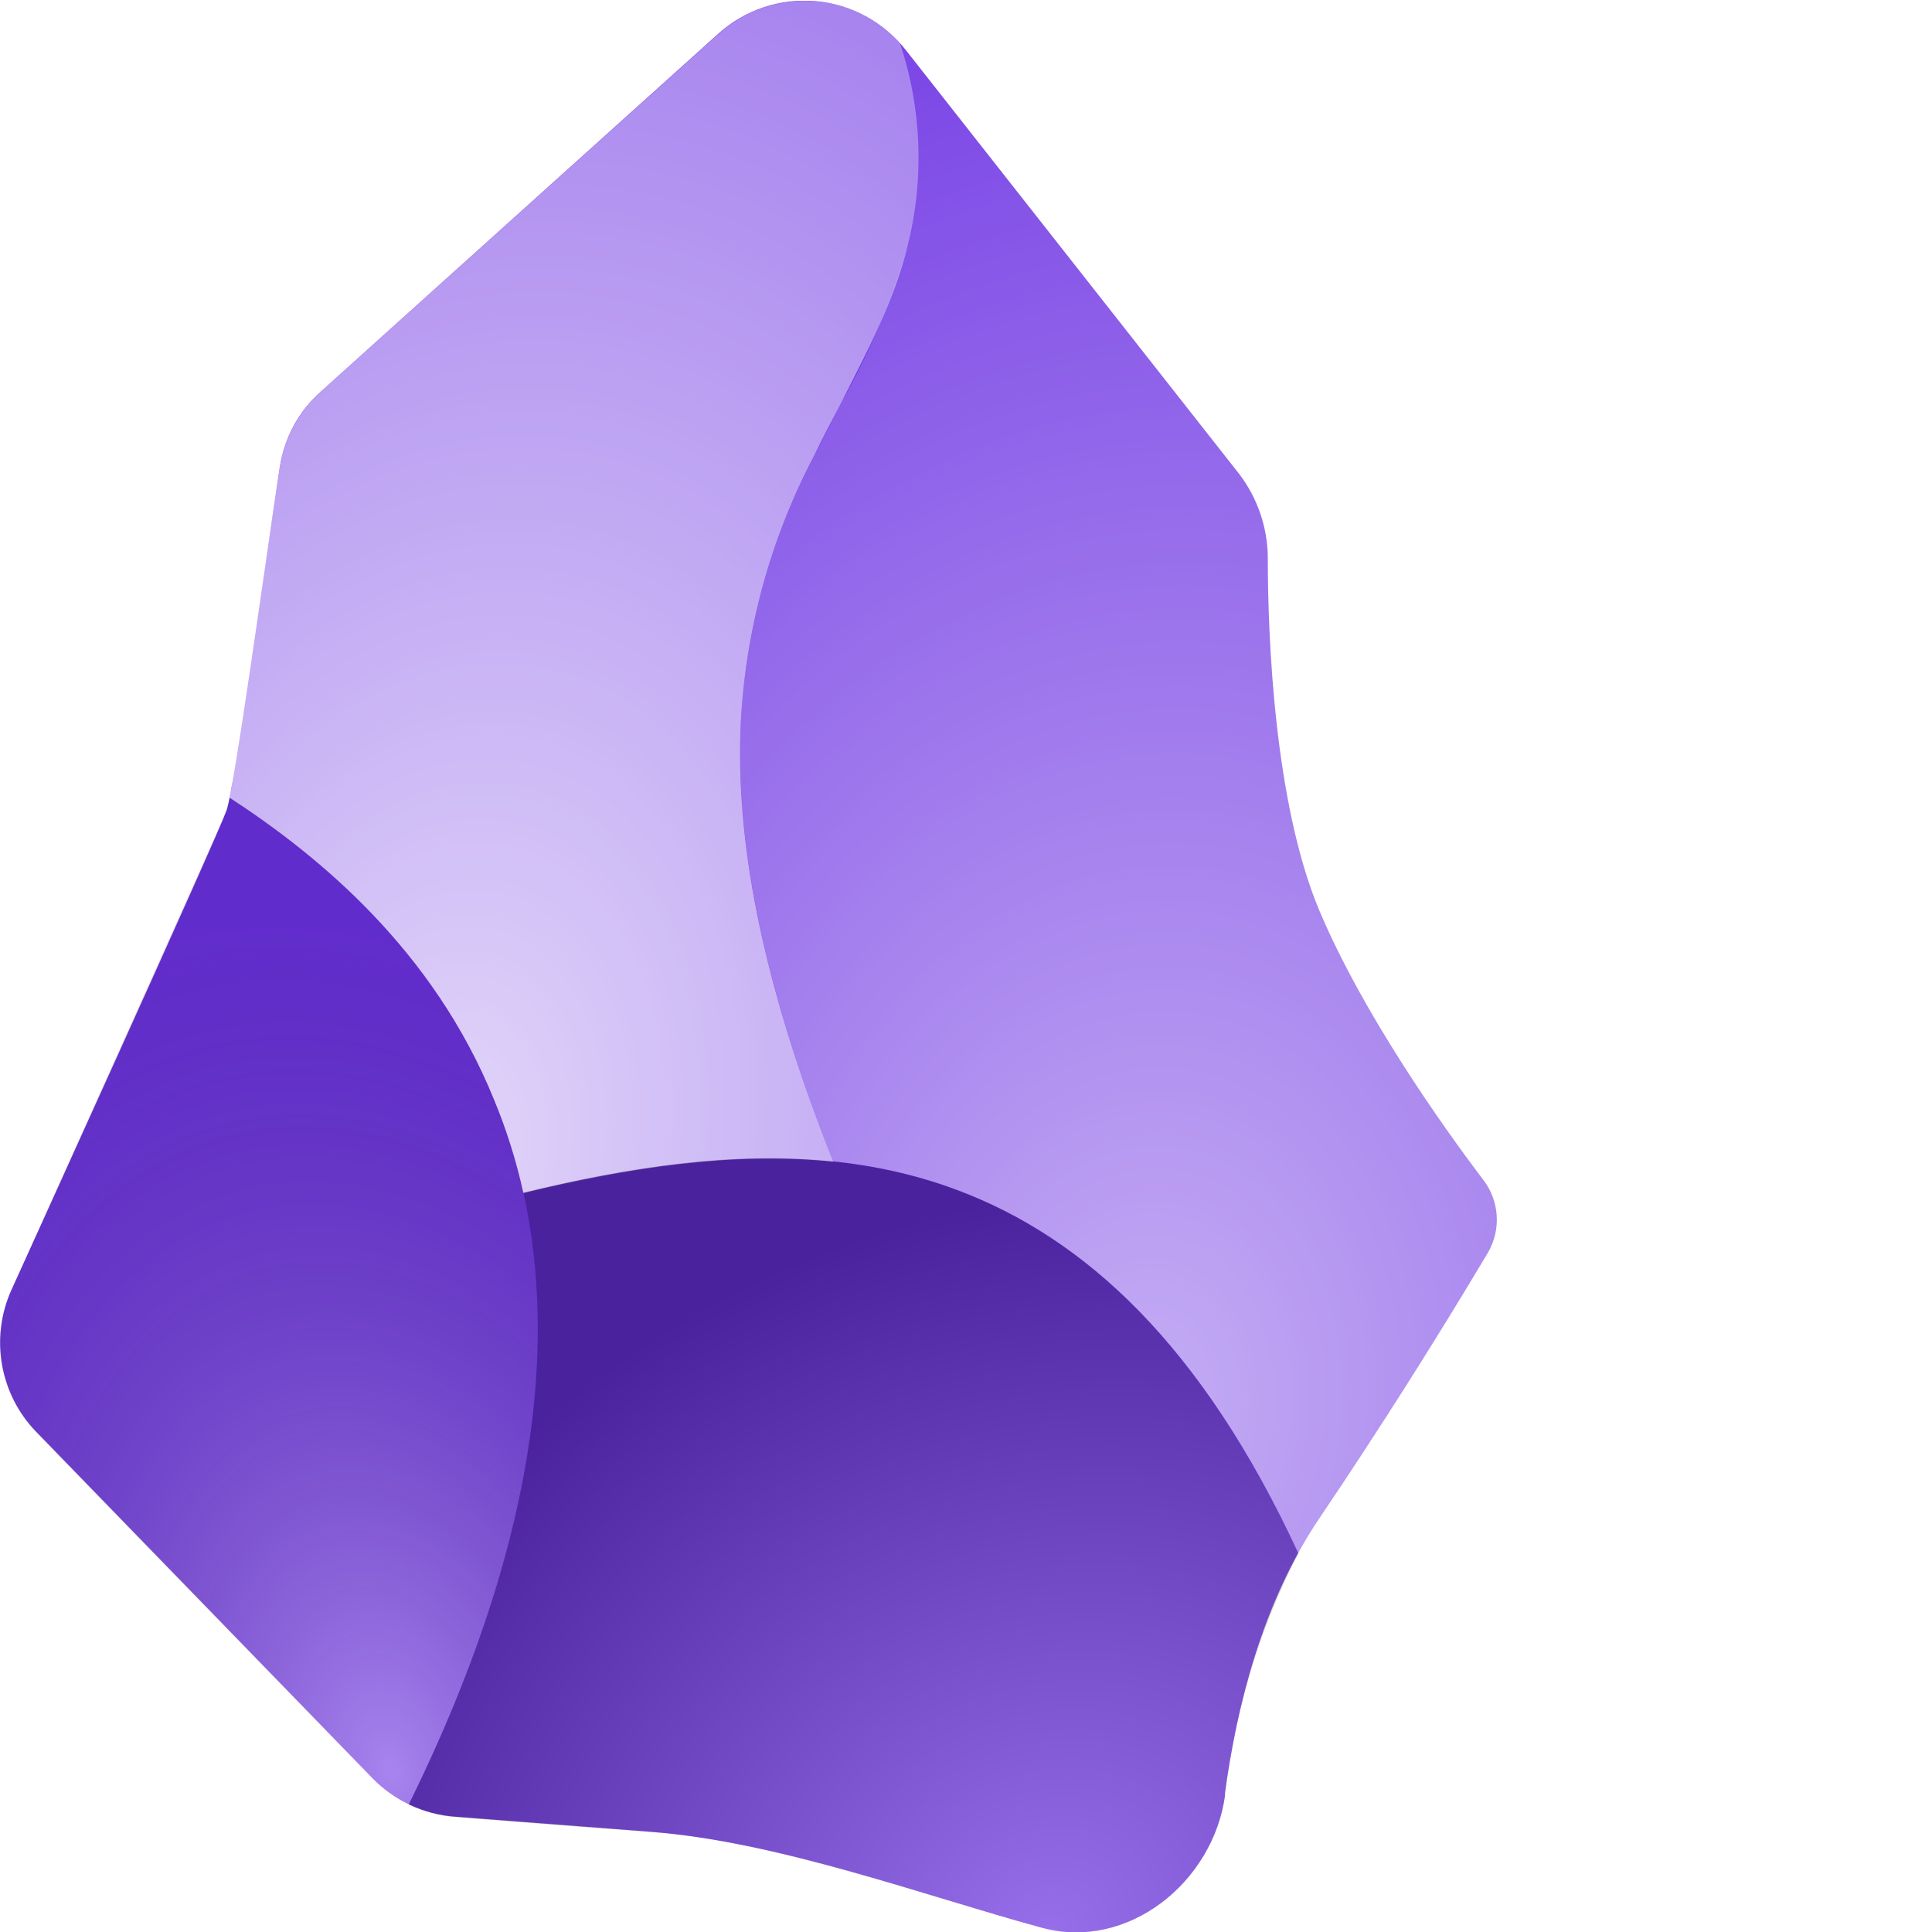
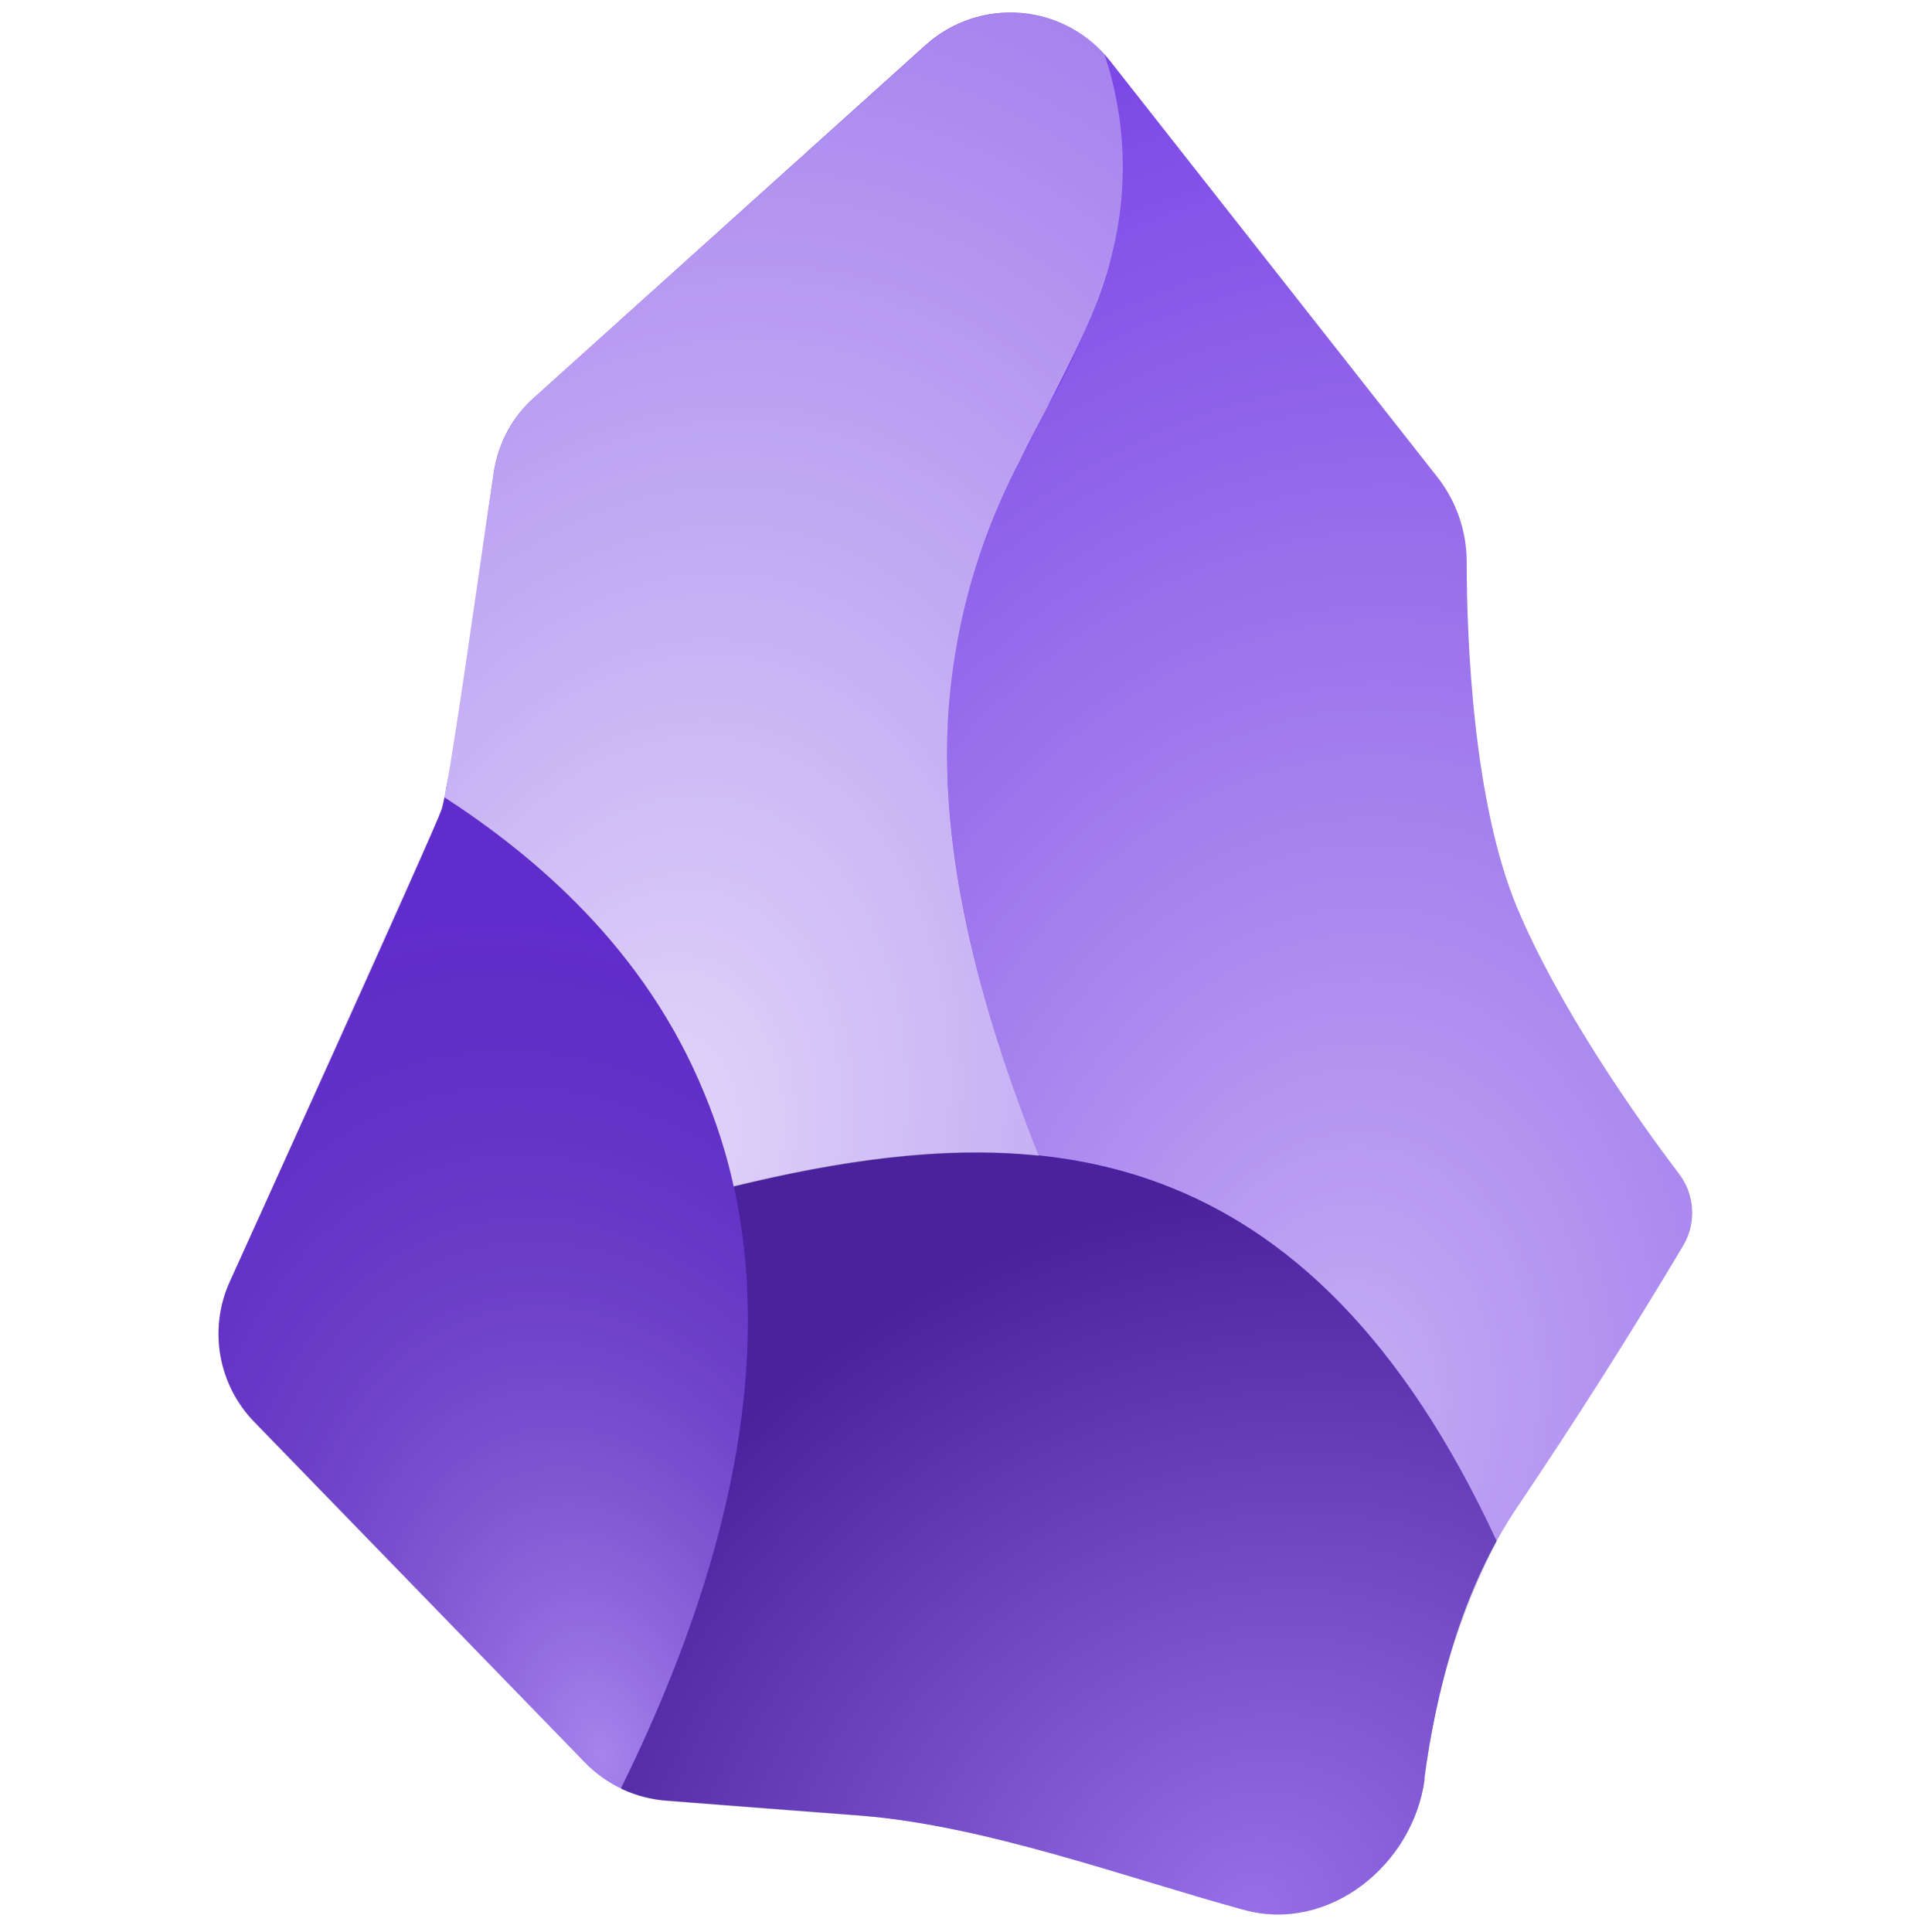
- <svg xmlns="http://www.w3.org/2000/svg" viewBox="0 0 512.06 512.06" width="512" height="512" preserveAspectRatio="xMidYMid meet">
-   <g transform="translate(-57.58, 0)">
-     <radialGradient id="logo-bottom-left" cx="0" cy="0" gradientTransform="matrix(-59 -225 150 -39 161.4 470)" gradientUnits="userSpaceOnUse" r="1">
-       <stop offset="0" stop-color="#fff" stop-opacity=".4" />
-       <stop offset="1" stop-opacity=".1" />
-     </radialGradient>
-     <radialGradient id="logo-top-right" cx="0" cy="0" gradientTransform="matrix(50 -379 280 37 360 374.2)" gradientUnits="userSpaceOnUse" r="1">
-       <stop offset="0" stop-color="#fff" stop-opacity=".6" />
-       <stop offset="1" stop-color="#fff" stop-opacity=".1" />
-     </radialGradient>
-     <radialGradient id="logo-top-left" cx="0" cy="0" gradientTransform="matrix(69 -319 218 47 175.4 307)" gradientUnits="userSpaceOnUse" r="1">
-       <stop offset="0" stop-color="#fff" stop-opacity=".8" />
-       <stop offset="1" stop-color="#fff" stop-opacity=".4" />
-     </radialGradient>
-     <radialGradient id="logo-bottom-right" cx="0" cy="0" gradientTransform="matrix(-96 -163 187 -111 335.3 512.2)" gradientUnits="userSpaceOnUse" r="1">
-       <stop offset="0" stop-color="#fff" stop-opacity=".3" />
-       <stop offset="1" stop-opacity=".3" />
-     </radialGradient>
-     <radialGradient id="logo-top-edge" cx="0" cy="0" gradientTransform="matrix(-36 166 -112 -24 310 128.2)" gradientUnits="userSpaceOnUse" r="1">
-       <stop offset="0" stop-color="#fff" stop-opacity="0" />
-       <stop offset="1" stop-color="#fff" stop-opacity=".2" />
-     </radialGradient>
-     <radialGradient id="logo-left-edge" cx="0" cy="0" gradientTransform="matrix(88 89 -190 187 111 220.2)" gradientUnits="userSpaceOnUse" r="1">
-       <stop offset="0" stop-color="#fff" stop-opacity=".2" />
-       <stop offset="1" stop-color="#fff" stop-opacity=".4" />
-     </radialGradient>
-     <radialGradient id="logo-bottom-edge" cx="0" cy="0" gradientTransform="matrix(9 130 -276 20 215 284)" gradientUnits="userSpaceOnUse" r="1">
-       <stop offset="0" stop-color="#fff" stop-opacity=".2" />
-       <stop offset="1" stop-color="#fff" stop-opacity=".3" />
-     </radialGradient>
-     <radialGradient id="logo-middle-edge" cx="0" cy="0" gradientTransform="matrix(-198 -104 327 -623 400 399.2)" gradientUnits="userSpaceOnUse" r="1">
-       <stop offset="0" stop-color="#fff" stop-opacity=".2" />
-       <stop offset=".5" stop-color="#fff" stop-opacity=".2" />
-       <stop offset="1" stop-color="#fff" stop-opacity=".3" />
-     </radialGradient>
-     <clipPath id="clip">
-       <path d="M.2.2h512v512H.2z" />
-     </clipPath>
-     <g clip-path="url(#clip)">
-       <path d="M382.3 475.6c-3.1 23.4-26 41.6-48.7 35.3-32.4-8.9-69.9-22.8-103.6-25.4l-51.7-4a34 34 0 0 1-22-10.2l-89-91.7a34 34 0 0 1-6.7-37.7s55-121 57.1-127.3c2-6.3 9.6-61.2 14-90.6 1.2-7.9 5-15 11-20.3L248 8.9a34.1 34.1 0 0 1 49.6 4.3L386 125.6a37 37 0 0 1 7.6 22.4c0 21.3 1.8 65 13.6 93.2 11.5 27.3 32.5 57 43.5 71.5a17.3 17.3 0 0 1 1.3 19.2 1494 1494 0 0 1-44.8 70.6c-15 22.3-21.9 49.9-25 73.1z" fill="#6c31e3" />
-       <path d="M165.9 478.3c41.4-84 40.2-144.2 22.6-187-16.2-39.6-46.3-64.5-70-80-.6 2.3-1.3 4.4-2.2 6.5L60.6 342a34 34 0 0 0 6.6 37.7l89.1 91.7a34 34 0 0 0 9.6 7z" fill="url(#logo-bottom-left)" />
-       <path d="M278.4 307.8c11.2 1.2 22.2 3.6 32.8 7.6 34 12.7 65 41.2 90.5 96.3 1.8-3.1 3.6-6.2 5.6-9.2a1536 1536 0 0 0 44.8-70.6 17 17 0 0 0-1.3-19.2c-11-14.6-32-44.2-43.5-71.5-11.8-28.2-13.5-72-13.6-93.2 0-8.1-2.6-16-7.6-22.4L297.6 13.2a34 34 0 0 0-1.5-1.7 96 96 0 0 1 2 54 198.3 198.3 0 0 1-17.6 41.3l-7.2 14.2a171 171 0 0 0-19.4 71c-1.2 29.4 4.8 66.4 24.5 115.8z" fill="url(#logo-top-right)" />
-       <path d="M278.4 307.8c-19.7-49.4-25.8-86.4-24.5-115.9a171 171 0 0 1 19.4-71c2.3-4.8 4.8-9.5 7.2-14.1 7.1-13.9 14-27 17.6-41.4a96 96 0 0 0-2-54A34.1 34.1 0 0 0 248 9l-105.4 94.8a34.1 34.1 0 0 0-10.9 20.3l-12.8 85-.5 2.3c23.8 15.5 54 40.4 70.1 80a147 147 0 0 1 7.8 24.8c28-6.8 55.7-11 82.1-8.3z" fill="url(#logo-top-left)" />
-       <path d="M333.6 511c22.7 6.2 45.6-12 48.7-35.4a187 187 0 0 1 19.4-63.9c-25.6-55-56.5-83.6-90.4-96.3-36-13.4-75.2-9-115 .7 8.9 40.4 3.6 93.3-30.4 162.2 4 1.8 8.1 3 12.5 3.3 0 0 24.4 2 53.6 4.1 29 2 72.4 17.1 101.6 25.2z" fill="url(#logo-bottom-right)" />
+ <svg xmlns="http://www.w3.org/2000/svg" width="520" height="520" viewBox="0 0 137.583 137.583" version="1.1" id="svg1" xml:space="preserve">
+   <defs id="defs1" />
+   <g id="layer1">
+     <g transform="matrix(0.2645523,0,0,0.2645523,0.3193265,0.845581)" id="g23">
+       <radialGradient id="logo-bottom-left" cx="0" cy="0" gradientTransform="matrix(-59,-225,150,-39,161.4,470)" gradientUnits="userSpaceOnUse" r="1">
+         <stop offset="0" stop-color="#fff" stop-opacity=".4" id="stop1" />
+         <stop offset="1" stop-opacity=".1" id="stop2" />
+       </radialGradient>
+       <radialGradient id="logo-top-right" cx="0" cy="0" gradientTransform="matrix(50,-379,280,37,360,374.2)" gradientUnits="userSpaceOnUse" r="1">
+         <stop offset="0" stop-color="#fff" stop-opacity=".6" id="stop3" />
+         <stop offset="1" stop-color="#fff" stop-opacity=".1" id="stop4" />
+       </radialGradient>
+       <radialGradient id="logo-top-left" cx="0" cy="0" gradientTransform="matrix(69,-319,218,47,175.4,307)" gradientUnits="userSpaceOnUse" r="1">
+         <stop offset="0" stop-color="#fff" stop-opacity=".8" id="stop5" />
+         <stop offset="1" stop-color="#fff" stop-opacity=".4" id="stop6" />
+       </radialGradient>
+       <radialGradient id="logo-bottom-right" cx="0" cy="0" gradientTransform="matrix(-96,-163,187,-111,335.3,512.2)" gradientUnits="userSpaceOnUse" r="1">
+         <stop offset="0" stop-color="#fff" stop-opacity=".3" id="stop7" />
+         <stop offset="1" stop-opacity=".3" id="stop8" />
+       </radialGradient>
+       <radialGradient id="logo-top-edge" cx="0" cy="0" gradientTransform="matrix(-36,166,-112,-24,310,128.2)" gradientUnits="userSpaceOnUse" r="1">
+         <stop offset="0" stop-color="#fff" stop-opacity="0" id="stop9" />
+         <stop offset="1" stop-color="#fff" stop-opacity=".2" id="stop10" />
+       </radialGradient>
+       <radialGradient id="logo-left-edge" cx="0" cy="0" gradientTransform="matrix(88,89,-190,187,111,220.2)" gradientUnits="userSpaceOnUse" r="1">
+         <stop offset="0" stop-color="#fff" stop-opacity=".2" id="stop11" />
+         <stop offset="1" stop-color="#fff" stop-opacity=".4" id="stop12" />
+       </radialGradient>
+       <radialGradient id="logo-bottom-edge" cx="0" cy="0" gradientTransform="matrix(9,130,-276,20,215,284)" gradientUnits="userSpaceOnUse" r="1">
+         <stop offset="0" stop-color="#fff" stop-opacity=".2" id="stop13" />
+         <stop offset="1" stop-color="#fff" stop-opacity=".3" id="stop14" />
+       </radialGradient>
+       <radialGradient id="logo-middle-edge" cx="0" cy="0" gradientTransform="matrix(-198,-104,327,-623,400,399.2)" gradientUnits="userSpaceOnUse" r="1">
+         <stop offset="0" stop-color="#fff" stop-opacity=".2" id="stop15" />
+         <stop offset=".5" stop-color="#fff" stop-opacity=".2" id="stop16" />
+         <stop offset="1" stop-color="#fff" stop-opacity=".3" id="stop17" />
+       </radialGradient>
+       <clipPath id="clip">
+         <path d="m 0.2,0.2 h 512 v 512 H 0.2 Z" id="path17" />
+       </clipPath>
+       <g clip-path="url(#clip)" id="g22">
+         <path d="m 382.3,475.6 c -3.1,23.4 -26,41.6 -48.7,35.3 C 301.2,502 263.7,488.1 230,485.5 l -51.7,-4 a 34,34 0 0 1 -22,-10.2 l -89,-91.7 a 34,34 0 0 1 -6.7,-37.7 c 0,0 55,-121 57.1,-127.3 2,-6.3 9.6,-61.2 14,-90.6 1.2,-7.9 5,-15 11,-20.3 L 248,8.9 a 34.1,34.1 0 0 1 49.6,4.3 L 386,125.6 a 37,37 0 0 1 7.6,22.4 c 0,21.3 1.8,65 13.6,93.2 11.5,27.3 32.5,57 43.5,71.5 a 17.3,17.3 0 0 1 1.3,19.2 1494,1494 0 0 1 -44.8,70.6 c -15,22.3 -21.9,49.9 -25,73.1 z" fill="#6c31e3" id="path18" />
+         <path d="m 165.9,478.3 c 41.4,-84 40.2,-144.2 22.6,-187 -16.2,-39.6 -46.3,-64.5 -70,-80 -0.6,2.3 -1.3,4.4 -2.2,6.5 L 60.6,342 a 34,34 0 0 0 6.6,37.7 l 89.1,91.7 a 34,34 0 0 0 9.6,7 z" fill="url(#logo-bottom-left)" id="path19" style="fill:url(#logo-bottom-left)" />
+         <path d="m 278.4,307.8 c 11.2,1.2 22.2,3.6 32.8,7.6 34,12.7 65,41.2 90.5,96.3 1.8,-3.1 3.6,-6.2 5.6,-9.2 a 1536,1536 0 0 0 44.8,-70.6 17,17 0 0 0 -1.3,-19.2 c -11,-14.6 -32,-44.2 -43.5,-71.5 -11.8,-28.2 -13.5,-72 -13.6,-93.2 0,-8.1 -2.6,-16 -7.6,-22.4 L 297.6,13.2 a 34,34 0 0 0 -1.5,-1.7 96,96 0 0 1 2,54 198.3,198.3 0 0 1 -17.6,41.3 l -7.2,14.2 a 171,171 0 0 0 -19.4,71 c -1.2,29.4 4.8,66.4 24.5,115.8 z" fill="url(#logo-top-right)" id="path20" style="fill:url(#logo-top-right)" />
+         <path d="M 278.4,307.8 C 258.7,258.4 252.6,221.4 253.9,191.9 a 171,171 0 0 1 19.4,-71 c 2.3,-4.8 4.8,-9.5 7.2,-14.1 7.1,-13.9 14,-27 17.6,-41.4 a 96,96 0 0 0 -2,-54 A 34.1,34.1 0 0 0 248,9 l -105.4,94.8 a 34.1,34.1 0 0 0 -10.9,20.3 l -12.8,85 -0.5,2.3 c 23.8,15.5 54,40.4 70.1,80 a 147,147 0 0 1 7.8,24.8 c 28,-6.8 55.7,-11 82.1,-8.3 z" fill="url(#logo-top-left)" id="path21" style="fill:url(#logo-top-left)" />
+         <path d="m 333.6,511 c 22.7,6.2 45.6,-12 48.7,-35.4 a 187,187 0 0 1 19.4,-63.9 c -25.6,-55 -56.5,-83.6 -90.4,-96.3 -36,-13.4 -75.2,-9 -115,0.7 8.9,40.4 3.6,93.3 -30.4,162.2 4,1.8 8.1,3 12.5,3.3 0,0 24.4,2 53.6,4.1 29,2 72.4,17.1 101.6,25.2 z" fill="url(#logo-bottom-right)" id="path22" style="fill:url(#logo-bottom-right)" />
+       </g>
    </g>
  </g>
</svg>
